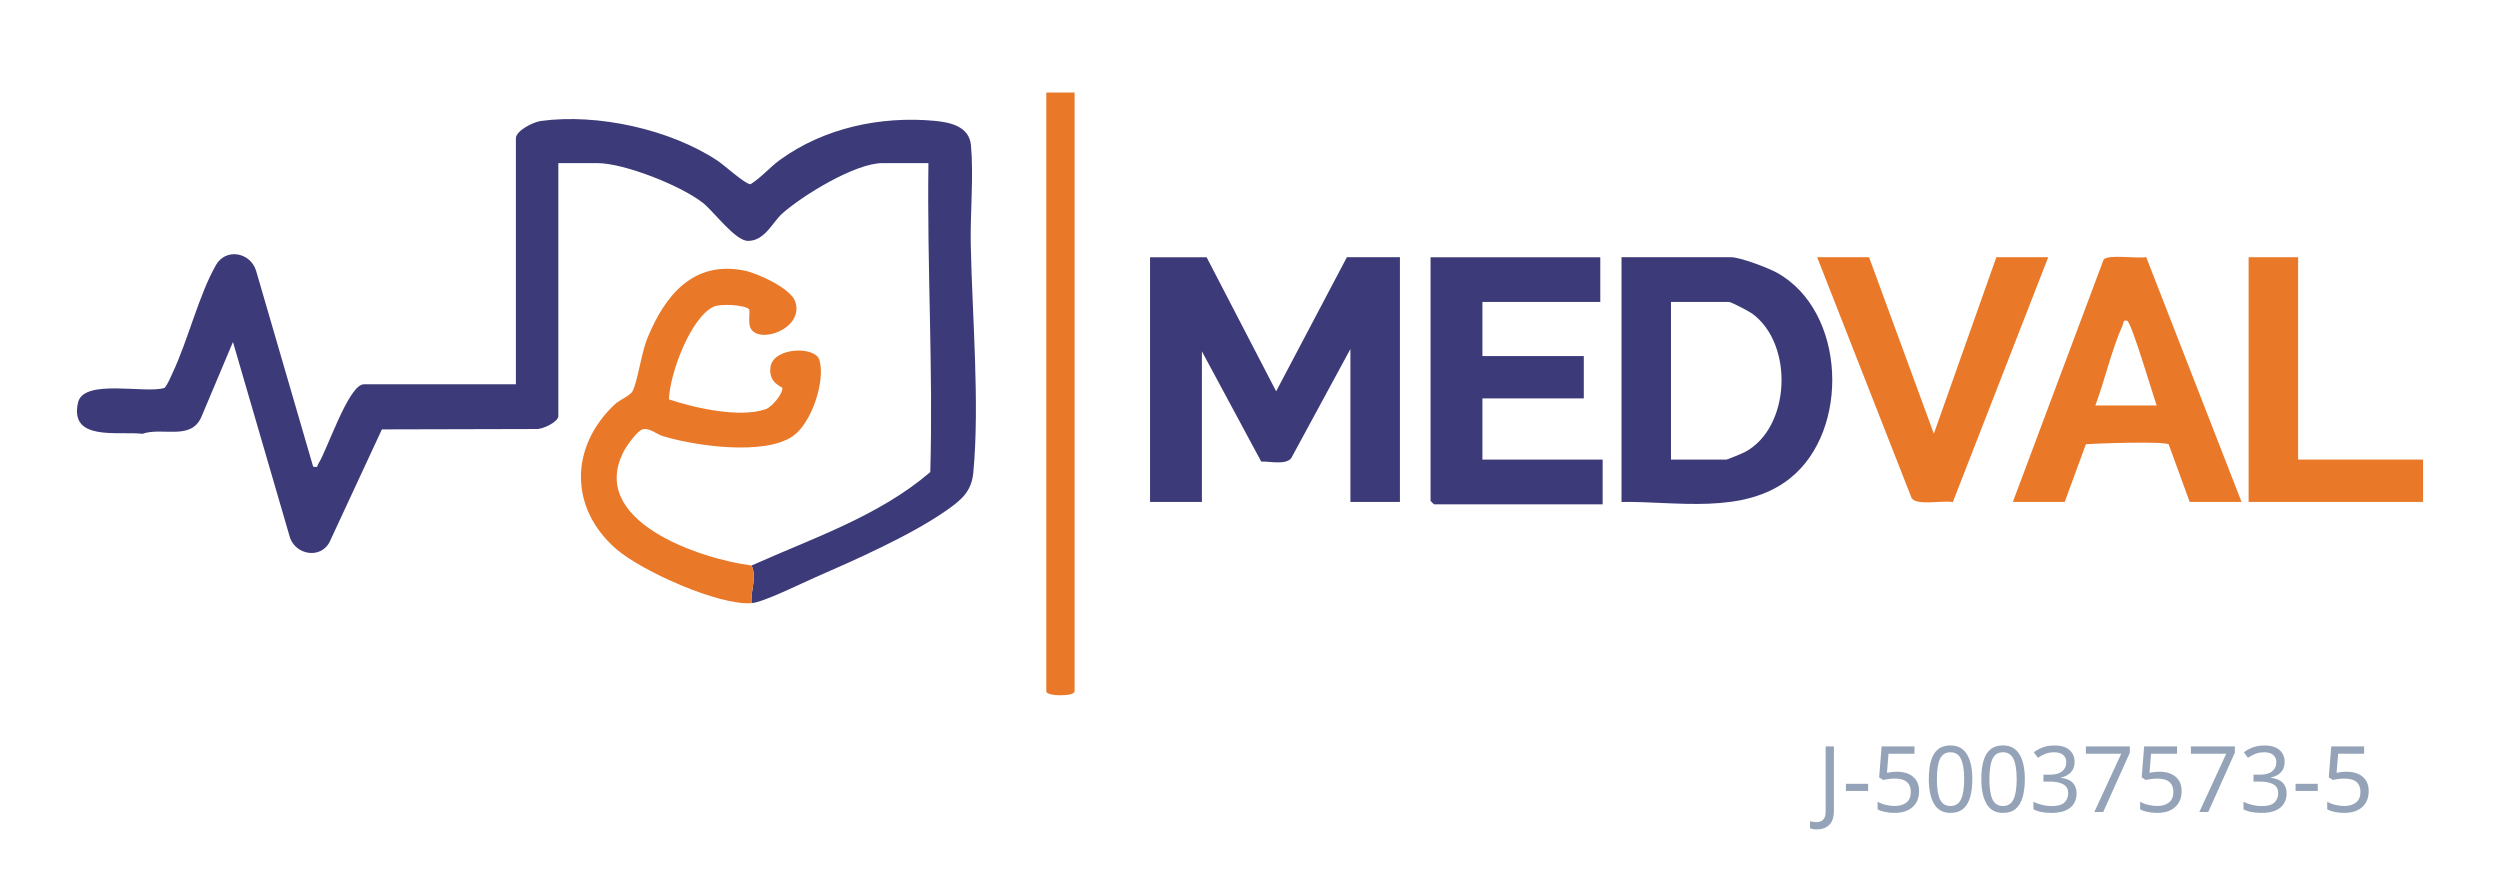
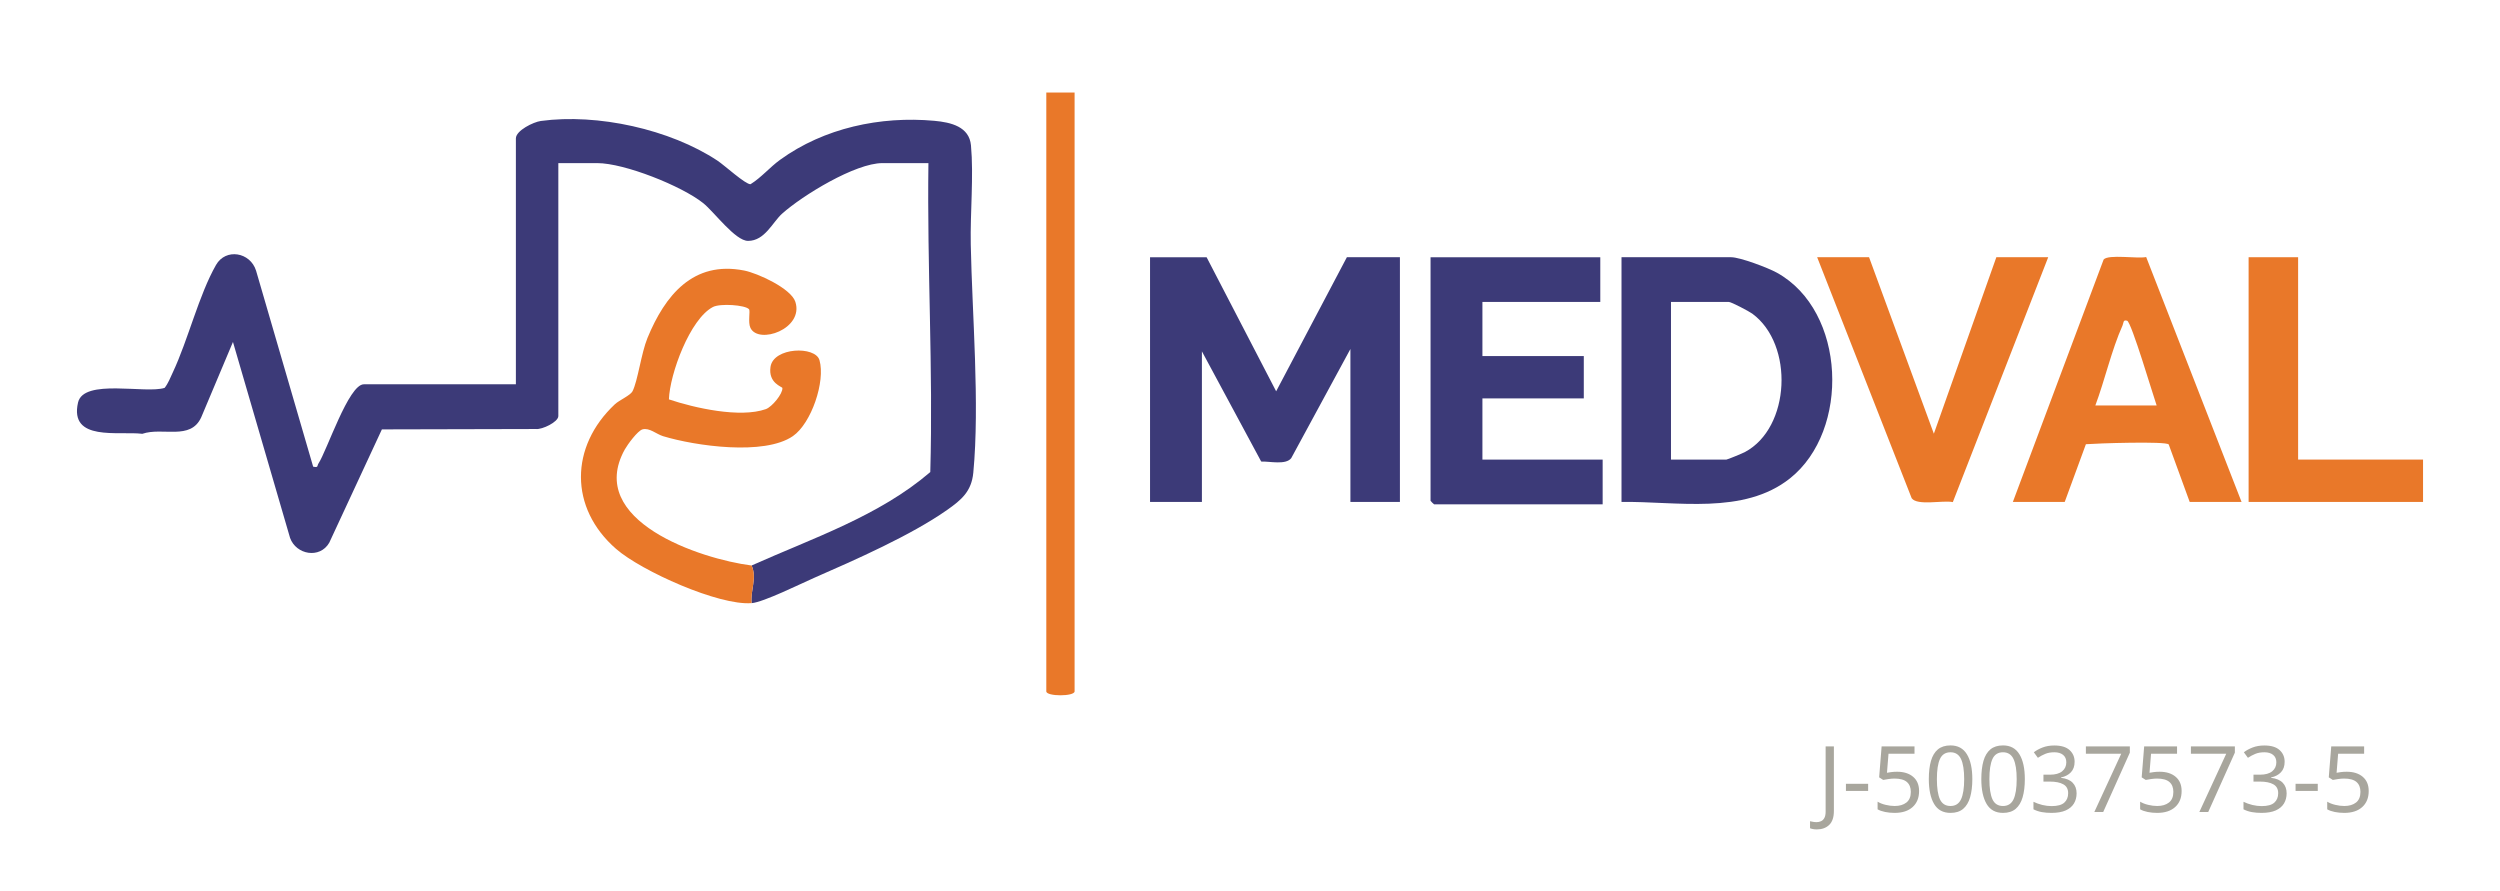
<svg xmlns="http://www.w3.org/2000/svg" id="Capa_1" version="1.1" viewBox="0 0 1059.4 377.19">
  <defs>
    <style>
      .st0 {
-         fill: #94a3b8;
+         fill: #a8a69d;
        font-family: MyriadPro-Regular, 'Myriad Pro';
        font-size: 38.9px;
      }

      .st1 {
        fill: #3c3a78;
      }

      .st2 {
        fill: #e97829;
      }
    </style>
  </defs>
  <path class="st1" d="M318.5,255.58c-.55-5.57,2.39-10.54,0-15.95,25.87-11.58,54.02-20.95,75.72-39.59,1.24-43.73-1.4-87.22-.79-130.92h-19.48c-11.52,0-33.84,13.67-42.5,21.4-4.06,3.62-7.32,11.54-14.44,11.56-5.42.02-14.35-12.26-19-15.99-9.14-7.31-33.42-16.97-44.93-16.97h-16.48v107.19c0,2.52-6.89,5.8-9.49,5.49l-65.28.16-22.31,48.03c-4.02,6.93-14.04,5.07-16.6-2.04l-24.2-83.04-13.45,31.93c-4.53,9.95-16.34,4.04-24.96,6.99-9.94-1.23-31.06,3.42-27.24-13.26,2.36-10.29,28.67-3.58,36.7-6.21,1.53-1.94,2.41-4.32,3.45-6.53,6.51-13.84,11.03-32.78,18.31-45.54,4.14-7.25,14.53-5.45,16.98,2.41l24.19,83.05c2.35.51,1.6-.34,2.23-1.29,3.63-5.5,12.8-33.61,19.24-33.61h64.44V58.65c0-3.34,7.47-6.97,10.58-7.39,23.98-3.25,54.73,3.51,74.86,16.83,2.95,1.95,11.79,10.04,13.98,9.98,4.61-2.86,8.16-7.18,12.55-10.36,18.62-13.49,42.5-18.59,65.33-16.52,7.13.65,14.82,2.5,15.55,10.41,1.19,12.95-.35,28.6-.09,41.97.59,29.88,3.84,67.41,1.08,96.72-.75,7.93-5.01,11.53-11.12,15.82-15.22,10.7-38.88,21.13-56.17,28.69-5.83,2.55-21.63,10.39-26.65,10.79Z" />
  <path class="st1" d="M511.31,109l29.47,56.82,29.97-56.82h22.48v103.7h-20.98v-64.81l-25.08,46.26c-2.33,3-9.17,1.29-12.72,1.44l-25.13-46.7v63.82h-21.98v-103.7h23.98Z" />
  <path class="st1" d="M687.13,212.7v-103.7h46.45c3.81,0,15.68,4.5,19.4,6.56,29.38,16.25,31.1,66.84,5.55,87.15-19.69,15.65-48.12,9.65-71.41,9.99ZM708.11,194.75h23.48c.42,0,6.81-2.64,7.81-3.17,19.35-10.28,20.9-45.6,3.17-58.65-1.38-1.01-8.93-4.99-9.99-4.99h-24.48v66.81Z" />
  <path class="st1" d="M678.14,109v18.95h-49.95v22.93h42.96v17.95h-42.96v25.93h50.95v18.95h-71.43c-.11,0-1.5-1.39-1.5-1.5v-103.2h71.93Z" />
  <path class="st2" d="M318.5,255.58c-13.92,1.11-46.64-13.59-57.41-22.96-19.96-17.37-19.61-43.42-.54-61.3,1.89-1.77,6.57-3.75,7.48-5.5,2.21-4.26,3.72-16.24,6.34-22.59,7.44-18.05,19.32-32.87,40.99-28.59,5.65,1.11,19.84,7.56,21.68,13.26,3.71,11.5-15.63,18.23-19.04,11.03-1.13-2.38.03-7.17-.6-7.89-1.59-1.82-12.2-2.54-15.26-.96-9.73,5.01-18.33,28.42-18.68,39.16,10.81,3.64,30.17,8,41.07,4.13,2.59-.92,7.2-6.48,7.02-8.95-.04-.55-6.07-2-5.04-8.95,1.24-8.37,19-8.94,20.75-2.86,2.59,9.01-3.44,26.8-11.27,32.2-12.11,8.36-41.33,4.17-54.99.03-2.87-.87-5.8-3.69-8.73-2.89-2.05.56-6.38,6.47-7.52,8.53-16.71,30.18,32.05,46.41,53.75,49.16,2.39,5.41-.55,10.38,0,15.95Z" />
  <path class="st2" d="M852.97,212.7l38.46-102.71c1.96-2.35,14.41-.26,18.03-1.07l40.42,103.77h-21.98l-8.88-24.34c-.99-1.45-30.64-.48-35.1-.11l-8.97,24.45h-21.98ZM887.93,171.82h25.97c-1.54-4.35-10.68-35.34-12.5-35.9s-1.47.94-1.95,2c-4.63,10.3-7.52,23.21-11.53,33.91Z" />
  <path class="st2" d="M792.03,109l27.46,74.79,26.48-74.79h21.98l-40.42,103.77c-4.18-.88-15.06,1.67-17.44-1.65l-40.05-102.12h21.98Z" />
  <polygon class="st2" points="973.85 109 973.85 194.75 1026.79 194.75 1026.79 212.7 952.87 212.7 952.87 109 973.85 109" />
  <path class="st2" d="M455.37,39.2v253.77c0,2.22-11.99,2.22-11.99,0V39.2h11.99Z" />
  <text class="st0" transform="translate(770.05 344.08)">
    <tspan x="0" y="0">J-50037573-5</tspan>
  </text>
</svg>
